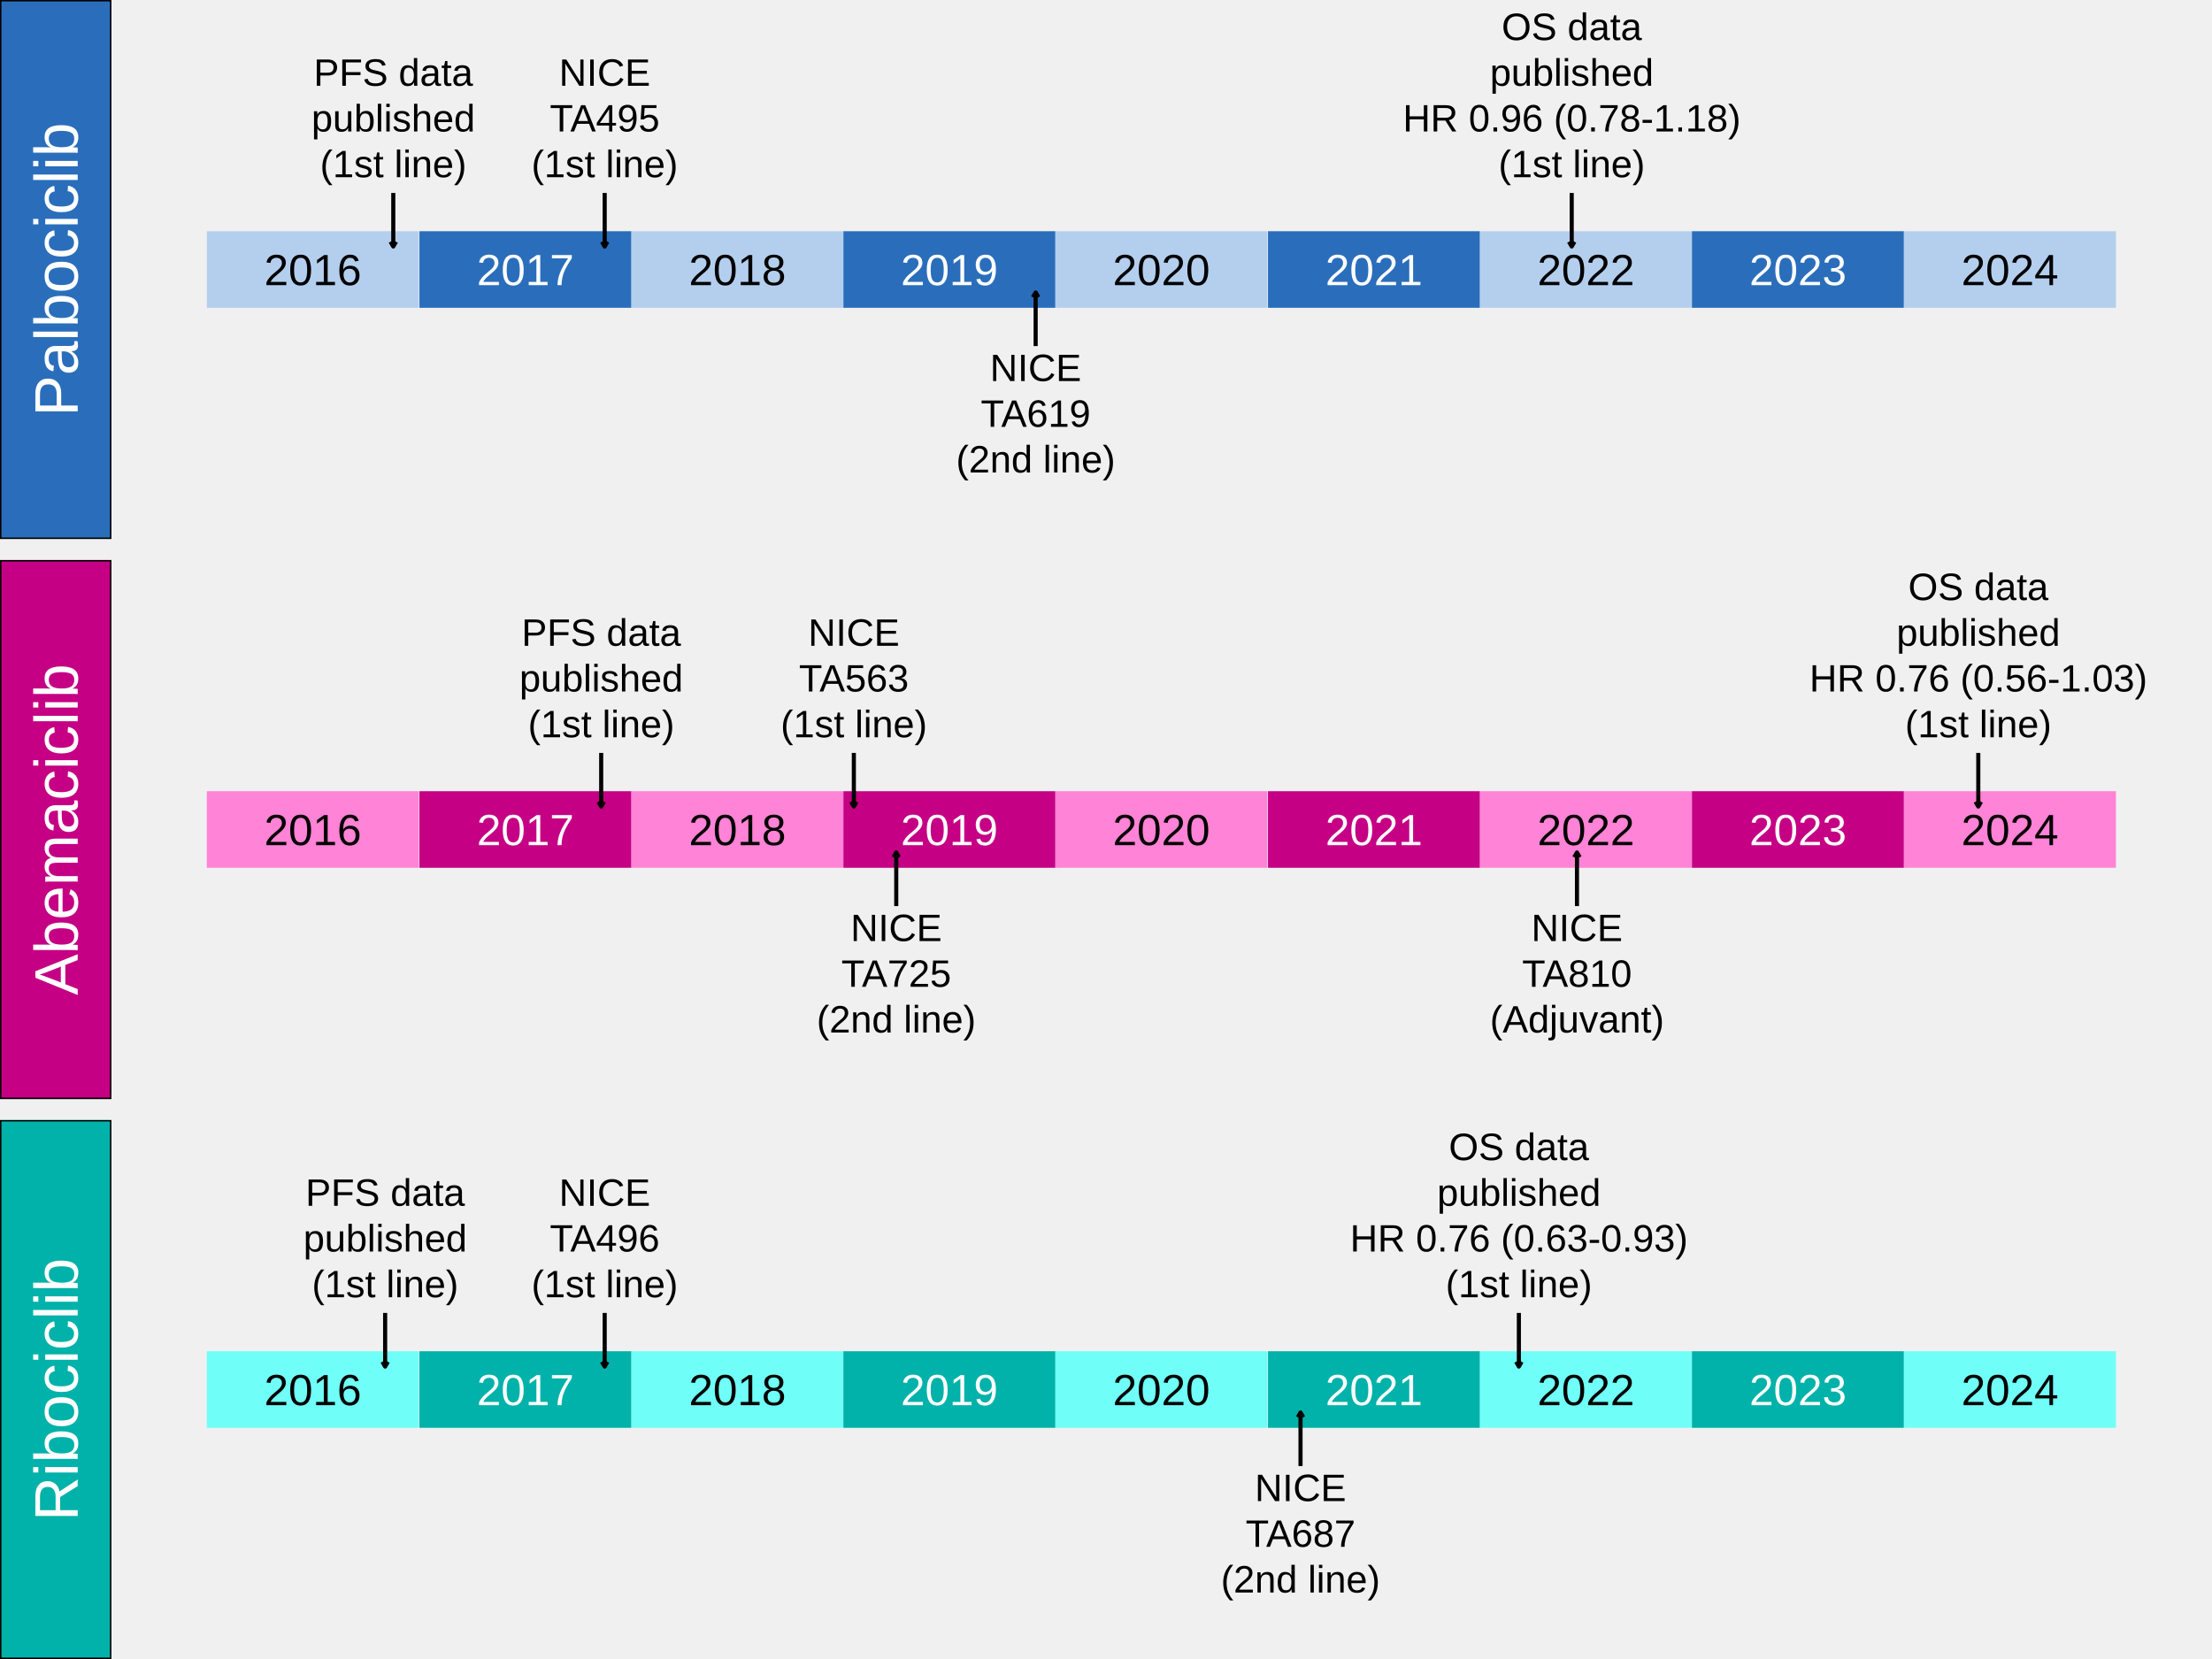
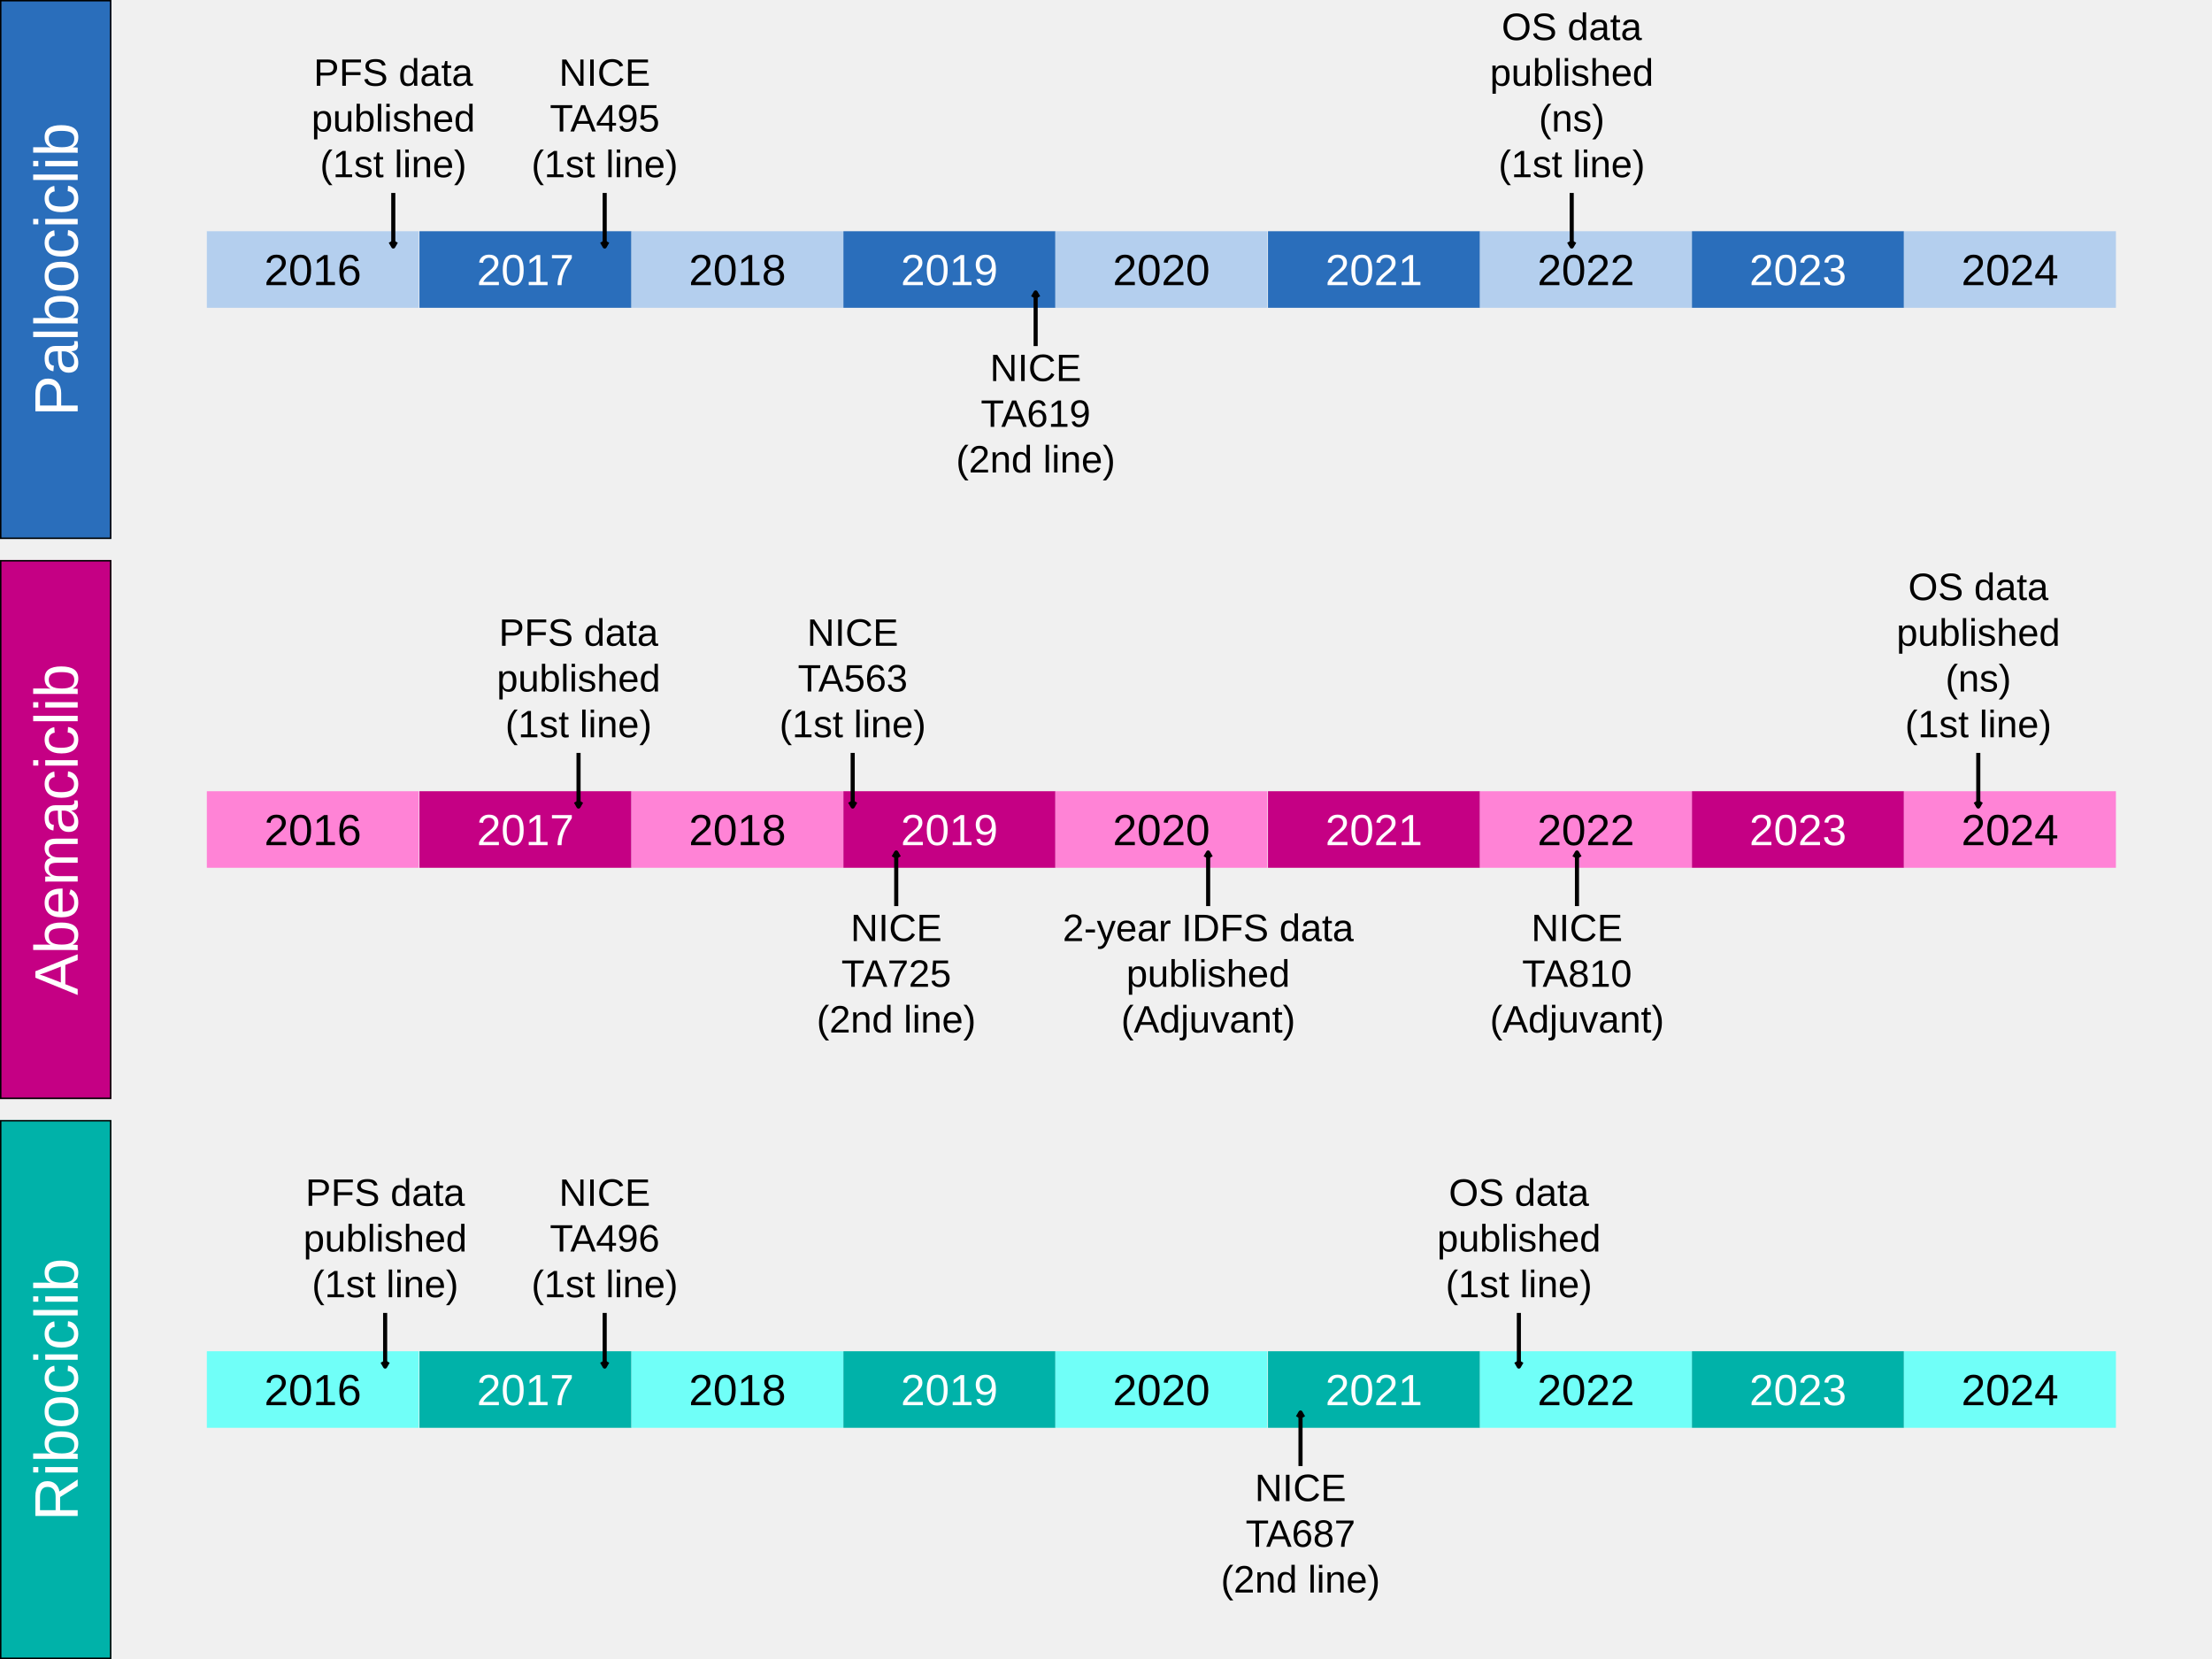
<svg xmlns="http://www.w3.org/2000/svg" width="576.00pt" height="432.00pt" viewBox="0 0 576.00 432.00">
  <g class="svglite">
    <defs>
      <style type="text/css">
    .svglite line, .svglite polyline, .svglite polygon, .svglite path, .svglite rect, .svglite circle {
      fill: none;
      stroke: #000000;
      stroke-linecap: round;
      stroke-linejoin: round;
      stroke-miterlimit: 10.00;
    }
    .svglite text {
      white-space: pre;
    }
    .svglite g.glyphgroup path {
      fill: inherit;
      stroke: none;
    }
  </style>
    </defs>
    <rect width="100%" height="100%" style="stroke: none; fill: none;" />
    <defs>
      <clipPath id="cpMC4wMHw1NzYuMDB8MC4wMHw0MzIuMDA=">
        <rect x="0.00" y="0.00" width="576.00" height="432.00" />
      </clipPath>
    </defs>
    <g clip-path="url(#cpMC4wMHw1NzYuMDB8MC4wMHw0MzIuMDA=)">
      <rect x="0.00" y="0.00" width="576.00" height="432.00" style="stroke-width: 0.00; stroke: none;" />
    </g>
    <defs>
      <clipPath id="cpMjkuMDB8NTc2LjAwfDAuMDB8MTQwLjM1">
        <rect x="29.00" y="0.00" width="547.00" height="140.35" />
      </clipPath>
    </defs>
    <g clip-path="url(#cpMjkuMDB8NTc2LjAwfDAuMDB8MTQwLjM1)">
      <rect x="53.86" y="60.21" width="55.20" height="19.94" style="stroke-width: 1.07; stroke: none; stroke-linecap: butt; stroke-linejoin: miter; fill: #B4CFEE;" />
      <rect x="109.22" y="60.21" width="55.20" height="19.94" style="stroke-width: 1.07; stroke: none; stroke-linecap: butt; stroke-linejoin: miter; fill: #2A6EBB;" />
      <rect x="164.42" y="60.21" width="55.20" height="19.94" style="stroke-width: 1.07; stroke: none; stroke-linecap: butt; stroke-linejoin: miter; fill: #B4CFEE;" />
      <rect x="219.62" y="60.21" width="55.20" height="19.94" style="stroke-width: 1.07; stroke: none; stroke-linecap: butt; stroke-linejoin: miter; fill: #2A6EBB;" />
      <rect x="274.82" y="60.21" width="55.20" height="19.94" style="stroke-width: 1.07; stroke: none; stroke-linecap: butt; stroke-linejoin: miter; fill: #B4CFEE;" />
      <rect x="330.18" y="60.21" width="55.20" height="19.94" style="stroke-width: 1.07; stroke: none; stroke-linecap: butt; stroke-linejoin: miter; fill: #2A6EBB;" />
      <rect x="385.38" y="60.21" width="55.20" height="19.94" style="stroke-width: 1.07; stroke: none; stroke-linecap: butt; stroke-linejoin: miter; fill: #B4CFEE;" />
      <rect x="440.58" y="60.21" width="55.20" height="19.94" style="stroke-width: 1.07; stroke: none; stroke-linecap: butt; stroke-linejoin: miter; fill: #2A6EBB;" />
      <rect x="495.78" y="60.21" width="55.20" height="19.94" style="stroke-width: 1.07; stroke: none; stroke-linecap: butt; stroke-linejoin: miter; fill: #B4CFEE;" />
      <text x="136.82" y="74.25" text-anchor="middle" style="font-size: 11.38px;fill: #FFFFFF; font-family: &quot;Arial&quot;;" textLength="25.31px" lengthAdjust="spacingAndGlyphs">2017</text>
      <text x="247.22" y="74.25" text-anchor="middle" style="font-size: 11.38px;fill: #FFFFFF; font-family: &quot;Arial&quot;;" textLength="25.31px" lengthAdjust="spacingAndGlyphs">2019</text>
      <text x="357.78" y="74.25" text-anchor="middle" style="font-size: 11.38px;fill: #FFFFFF; font-family: &quot;Arial&quot;;" textLength="25.31px" lengthAdjust="spacingAndGlyphs">2021</text>
      <text x="468.18" y="74.25" text-anchor="middle" style="font-size: 11.38px;fill: #FFFFFF; font-family: &quot;Arial&quot;;" textLength="25.31px" lengthAdjust="spacingAndGlyphs">2023</text>
      <text x="81.46" y="74.25" text-anchor="middle" style="font-size: 11.38px; font-family: &quot;Arial&quot;;" textLength="25.31px" lengthAdjust="spacingAndGlyphs">2016</text>
      <text x="192.02" y="74.25" text-anchor="middle" style="font-size: 11.38px; font-family: &quot;Arial&quot;;" textLength="25.31px" lengthAdjust="spacingAndGlyphs">2018</text>
      <text x="302.42" y="74.25" text-anchor="middle" style="font-size: 11.38px; font-family: &quot;Arial&quot;;" textLength="25.31px" lengthAdjust="spacingAndGlyphs">2020</text>
      <text x="412.98" y="74.25" text-anchor="middle" style="font-size: 11.38px; font-family: &quot;Arial&quot;;" textLength="25.31px" lengthAdjust="spacingAndGlyphs">2022</text>
      <text x="523.38" y="74.25" text-anchor="middle" style="font-size: 11.38px; font-family: &quot;Arial&quot;;" textLength="25.31px" lengthAdjust="spacingAndGlyphs">2024</text>
      <line x1="157.46" y1="64.19" x2="157.46" y2="50.24" style="stroke-width: 1.07; stroke-linecap: butt;" />
      <polyline points="156.74,62.95 157.46,64.19 158.18,62.95 " style="stroke-width: 1.07; stroke-linecap: butt;" />
      <line x1="269.68" y1="76.15" x2="269.68" y2="90.11" style="stroke-width: 1.07; stroke-linecap: butt;" />
      <polyline points="270.40,77.40 269.68,76.15 268.96,77.40 " style="stroke-width: 1.07; stroke-linecap: butt;" />
+       <line x1="102.41" y1="64.19" x2="102.41" y2="50.24" style="stroke-width: 1.07; stroke-linecap: butt;" />
+       <polyline points="101.69,62.95 102.41,64.19 103.13,62.95 " style="stroke-width: 1.07; stroke-linecap: butt;" />
      <line x1="409.27" y1="64.19" x2="409.27" y2="50.24" style="stroke-width: 1.07; stroke-linecap: butt;" />
      <polyline points="408.55,62.95 409.27,64.19 409.99,62.95 " style="stroke-width: 1.07; stroke-linecap: butt;" />
-       <line x1="102.41" y1="64.19" x2="102.41" y2="50.24" style="stroke-width: 1.07; stroke-linecap: butt;" />
-       <polyline points="101.69,62.95 102.41,64.19 103.13,62.95 " style="stroke-width: 1.07; stroke-linecap: butt;" />
      <text x="145.57" y="22.34" style="font-size: 9.96px; font-family: &quot;Arial&quot;;" textLength="23.78px" lengthAdjust="spacingAndGlyphs">NICE</text>
      <text x="143.17" y="34.24" style="font-size: 9.96px; font-family: &quot;Arial&quot;;" textLength="28.58px" lengthAdjust="spacingAndGlyphs">TA495</text>
      <text x="138.37" y="46.15" style="font-size: 9.96px; font-family: &quot;Arial&quot;;" textLength="16.59px" lengthAdjust="spacingAndGlyphs">(1st</text>
      <text x="157.73" y="46.15" style="font-size: 9.96px; font-family: &quot;Arial&quot;;" textLength="18.81px" lengthAdjust="spacingAndGlyphs">line)</text>
      <text x="257.79" y="99.23" style="font-size: 9.96px; font-family: &quot;Arial&quot;;" textLength="23.78px" lengthAdjust="spacingAndGlyphs">NICE</text>
      <text x="255.39" y="111.14" style="font-size: 9.96px; font-family: &quot;Arial&quot;;" textLength="28.58px" lengthAdjust="spacingAndGlyphs">TA619</text>
      <text x="248.94" y="123.04" style="font-size: 9.96px; font-family: &quot;Arial&quot;;" textLength="19.91px" lengthAdjust="spacingAndGlyphs">(2nd</text>
      <text x="271.61" y="123.04" style="font-size: 9.96px; font-family: &quot;Arial&quot;;" textLength="18.81px" lengthAdjust="spacingAndGlyphs">line)</text>
-       <text x="391.02" y="10.43" style="font-size: 9.96px; font-family: &quot;Arial&quot;;" textLength="14.38px" lengthAdjust="spacingAndGlyphs">OS</text>
-       <text x="408.16" y="10.43" style="font-size: 9.96px; font-family: &quot;Arial&quot;;" textLength="19.36px" lengthAdjust="spacingAndGlyphs">data</text>
-       <text x="387.97" y="22.34" style="font-size: 9.96px; font-family: &quot;Arial&quot;;" textLength="42.61px" lengthAdjust="spacingAndGlyphs">published</text>
-       <text x="365.31" y="34.24" style="font-size: 9.96px; font-family: &quot;Arial&quot;;" textLength="14.38px" lengthAdjust="spacingAndGlyphs">HR</text>
-       <text x="382.45" y="34.24" style="font-size: 9.96px; font-family: &quot;Arial&quot;;" textLength="19.36px" lengthAdjust="spacingAndGlyphs">0.96</text>
-       <text x="404.58" y="34.24" style="font-size: 9.96px; font-family: &quot;Arial&quot;;" textLength="48.66px" lengthAdjust="spacingAndGlyphs">(0.78-1.18)</text>
-       <text x="390.19" y="46.15" style="font-size: 9.96px; font-family: &quot;Arial&quot;;" textLength="16.59px" lengthAdjust="spacingAndGlyphs">(1st</text>
-       <text x="409.55" y="46.15" style="font-size: 9.96px; font-family: &quot;Arial&quot;;" textLength="18.81px" lengthAdjust="spacingAndGlyphs">line)</text>
      <text x="81.67" y="22.34" style="font-size: 9.96px; font-family: &quot;Arial&quot;;" textLength="19.36px" lengthAdjust="spacingAndGlyphs">PFS</text>
      <text x="103.79" y="22.34" style="font-size: 9.96px; font-family: &quot;Arial&quot;;" textLength="19.36px" lengthAdjust="spacingAndGlyphs">data</text>
      <text x="81.10" y="34.24" style="font-size: 9.96px; font-family: &quot;Arial&quot;;" textLength="42.61px" lengthAdjust="spacingAndGlyphs">published</text>
      <text x="83.32" y="46.15" style="font-size: 9.96px; font-family: &quot;Arial&quot;;" textLength="16.59px" lengthAdjust="spacingAndGlyphs">(1st</text>
      <text x="102.68" y="46.15" style="font-size: 9.96px; font-family: &quot;Arial&quot;;" textLength="18.81px" lengthAdjust="spacingAndGlyphs">line)</text>
+       <text x="391.02" y="10.43" style="font-size: 9.96px; font-family: &quot;Arial&quot;;" textLength="14.38px" lengthAdjust="spacingAndGlyphs">OS</text>
+       <text x="408.16" y="10.43" style="font-size: 9.96px; font-family: &quot;Arial&quot;;" textLength="19.36px" lengthAdjust="spacingAndGlyphs">data</text>
+       <text x="387.97" y="22.34" style="font-size: 9.96px; font-family: &quot;Arial&quot;;" textLength="42.61px" lengthAdjust="spacingAndGlyphs">published</text>
+       <text x="400.70" y="34.24" style="font-size: 9.96px; font-family: &quot;Arial&quot;;" textLength="17.14px" lengthAdjust="spacingAndGlyphs">(ns)</text>
+       <text x="390.19" y="46.15" style="font-size: 9.96px; font-family: &quot;Arial&quot;;" textLength="16.59px" lengthAdjust="spacingAndGlyphs">(1st</text>
+       <text x="409.55" y="46.15" style="font-size: 9.96px; font-family: &quot;Arial&quot;;" textLength="18.81px" lengthAdjust="spacingAndGlyphs">line)</text>
    </g>
    <g clip-path="url(#cpMC4wMHw1NzYuMDB8MC4wMHw0MzIuMDA=)">
</g>
    <defs>
      <clipPath id="cpMjkuMDB8NTc2LjAwfDE0NS44M3wyODYuMTc=">
        <rect x="29.00" y="145.83" width="547.00" height="140.35" />
      </clipPath>
    </defs>
    <g clip-path="url(#cpMjkuMDB8NTc2LjAwfDE0NS44M3wyODYuMTc=)">
      <rect x="53.86" y="206.03" width="55.20" height="19.94" style="stroke-width: 1.07; stroke: none; stroke-linecap: butt; stroke-linejoin: miter; fill: #FF83D6;" />
      <rect x="109.22" y="206.03" width="55.20" height="19.94" style="stroke-width: 1.07; stroke: none; stroke-linecap: butt; stroke-linejoin: miter; fill: #C50084;" />
      <rect x="164.42" y="206.03" width="55.20" height="19.94" style="stroke-width: 1.07; stroke: none; stroke-linecap: butt; stroke-linejoin: miter; fill: #FF83D6;" />
      <rect x="219.62" y="206.03" width="55.20" height="19.94" style="stroke-width: 1.07; stroke: none; stroke-linecap: butt; stroke-linejoin: miter; fill: #C50084;" />
      <rect x="274.82" y="206.03" width="55.20" height="19.94" style="stroke-width: 1.07; stroke: none; stroke-linecap: butt; stroke-linejoin: miter; fill: #FF83D6;" />
      <rect x="330.18" y="206.03" width="55.20" height="19.94" style="stroke-width: 1.07; stroke: none; stroke-linecap: butt; stroke-linejoin: miter; fill: #C50084;" />
      <rect x="385.38" y="206.03" width="55.20" height="19.94" style="stroke-width: 1.07; stroke: none; stroke-linecap: butt; stroke-linejoin: miter; fill: #FF83D6;" />
      <rect x="440.58" y="206.03" width="55.20" height="19.94" style="stroke-width: 1.07; stroke: none; stroke-linecap: butt; stroke-linejoin: miter; fill: #C50084;" />
      <rect x="495.78" y="206.03" width="55.20" height="19.94" style="stroke-width: 1.07; stroke: none; stroke-linecap: butt; stroke-linejoin: miter; fill: #FF83D6;" />
      <text x="136.82" y="220.07" text-anchor="middle" style="font-size: 11.38px;fill: #FFFFFF; font-family: &quot;Arial&quot;;" textLength="25.31px" lengthAdjust="spacingAndGlyphs">2017</text>
      <text x="247.22" y="220.07" text-anchor="middle" style="font-size: 11.38px;fill: #FFFFFF; font-family: &quot;Arial&quot;;" textLength="25.31px" lengthAdjust="spacingAndGlyphs">2019</text>
      <text x="357.78" y="220.07" text-anchor="middle" style="font-size: 11.38px;fill: #FFFFFF; font-family: &quot;Arial&quot;;" textLength="25.31px" lengthAdjust="spacingAndGlyphs">2021</text>
      <text x="468.18" y="220.07" text-anchor="middle" style="font-size: 11.38px;fill: #FFFFFF; font-family: &quot;Arial&quot;;" textLength="25.31px" lengthAdjust="spacingAndGlyphs">2023</text>
      <text x="81.46" y="220.07" text-anchor="middle" style="font-size: 11.38px; font-family: &quot;Arial&quot;;" textLength="25.31px" lengthAdjust="spacingAndGlyphs">2016</text>
      <text x="192.02" y="220.07" text-anchor="middle" style="font-size: 11.38px; font-family: &quot;Arial&quot;;" textLength="25.31px" lengthAdjust="spacingAndGlyphs">2018</text>
      <text x="302.42" y="220.07" text-anchor="middle" style="font-size: 11.38px; font-family: &quot;Arial&quot;;" textLength="25.31px" lengthAdjust="spacingAndGlyphs">2020</text>
      <text x="412.98" y="220.07" text-anchor="middle" style="font-size: 11.38px; font-family: &quot;Arial&quot;;" textLength="25.31px" lengthAdjust="spacingAndGlyphs">2022</text>
      <text x="523.38" y="220.07" text-anchor="middle" style="font-size: 11.38px; font-family: &quot;Arial&quot;;" textLength="25.31px" lengthAdjust="spacingAndGlyphs">2024</text>
-       <line x1="515.14" y1="210.02" x2="515.14" y2="196.06" style="stroke-width: 1.07; stroke-linecap: butt;" />
-       <polyline points="514.42,208.77 515.14,210.02 515.86,208.77 " style="stroke-width: 1.07; stroke-linecap: butt;" />
-       <line x1="222.34" y1="210.02" x2="222.34" y2="196.06" style="stroke-width: 1.07; stroke-linecap: butt;" />
-       <polyline points="221.62,208.77 222.34,210.02 223.06,208.77 " style="stroke-width: 1.07; stroke-linecap: butt;" />
+       <line x1="222.04" y1="210.02" x2="222.04" y2="196.06" style="stroke-width: 1.07; stroke-linecap: butt;" />
+       <polyline points="221.32,208.77 222.04,210.02 222.76,208.77 " style="stroke-width: 1.07; stroke-linecap: butt;" />
      <line x1="233.38" y1="221.98" x2="233.38" y2="235.94" style="stroke-width: 1.07; stroke-linecap: butt;" />
      <polyline points="234.10,223.23 233.38,221.98 232.66,223.23 " style="stroke-width: 1.07; stroke-linecap: butt;" />
      <line x1="410.64" y1="221.98" x2="410.64" y2="235.94" style="stroke-width: 1.07; stroke-linecap: butt;" />
      <polyline points="411.36,223.23 410.64,221.98 409.92,223.23 " style="stroke-width: 1.07; stroke-linecap: butt;" />
-       <line x1="156.55" y1="210.02" x2="156.55" y2="196.06" style="stroke-width: 1.07; stroke-linecap: butt;" />
-       <polyline points="155.83,208.77 156.55,210.02 157.27,208.77 " style="stroke-width: 1.07; stroke-linecap: butt;" />
-       <text x="496.89" y="156.26" style="font-size: 9.96px; font-family: &quot;Arial&quot;;" textLength="14.38px" lengthAdjust="spacingAndGlyphs">OS</text>
-       <text x="514.03" y="156.26" style="font-size: 9.96px; font-family: &quot;Arial&quot;;" textLength="19.36px" lengthAdjust="spacingAndGlyphs">data</text>
-       <text x="493.84" y="168.16" style="font-size: 9.96px; font-family: &quot;Arial&quot;;" textLength="42.61px" lengthAdjust="spacingAndGlyphs">published</text>
-       <text x="471.18" y="180.07" style="font-size: 9.96px; font-family: &quot;Arial&quot;;" textLength="14.38px" lengthAdjust="spacingAndGlyphs">HR</text>
-       <text x="488.32" y="180.07" style="font-size: 9.96px; font-family: &quot;Arial&quot;;" textLength="19.36px" lengthAdjust="spacingAndGlyphs">0.76</text>
-       <text x="510.45" y="180.07" style="font-size: 9.96px; font-family: &quot;Arial&quot;;" textLength="48.66px" lengthAdjust="spacingAndGlyphs">(0.56-1.03)</text>
-       <text x="496.06" y="191.98" style="font-size: 9.96px; font-family: &quot;Arial&quot;;" textLength="16.59px" lengthAdjust="spacingAndGlyphs">(1st</text>
-       <text x="515.41" y="191.98" style="font-size: 9.96px; font-family: &quot;Arial&quot;;" textLength="18.81px" lengthAdjust="spacingAndGlyphs">line)</text>
-       <text x="210.45" y="168.16" style="font-size: 9.96px; font-family: &quot;Arial&quot;;" textLength="23.78px" lengthAdjust="spacingAndGlyphs">NICE</text>
-       <text x="208.05" y="180.07" style="font-size: 9.96px; font-family: &quot;Arial&quot;;" textLength="28.58px" lengthAdjust="spacingAndGlyphs">TA563</text>
-       <text x="203.26" y="191.98" style="font-size: 9.96px; font-family: &quot;Arial&quot;;" textLength="16.59px" lengthAdjust="spacingAndGlyphs">(1st</text>
-       <text x="222.62" y="191.98" style="font-size: 9.96px; font-family: &quot;Arial&quot;;" textLength="18.81px" lengthAdjust="spacingAndGlyphs">line)</text>
+       <line x1="150.65" y1="210.02" x2="150.65" y2="196.06" style="stroke-width: 1.07; stroke-linecap: butt;" />
+       <polyline points="149.93,208.77 150.65,210.02 151.37,208.77 " style="stroke-width: 1.07; stroke-linecap: butt;" />
+       <line x1="314.60" y1="221.98" x2="314.60" y2="235.94" style="stroke-width: 1.07; stroke-linecap: butt;" />
+       <polyline points="315.32,223.23 314.60,221.98 313.88,223.23 " style="stroke-width: 1.07; stroke-linecap: butt;" />
+       <line x1="515.14" y1="210.02" x2="515.14" y2="196.06" style="stroke-width: 1.07; stroke-linecap: butt;" />
+       <polyline points="514.42,208.77 515.14,210.02 515.86,208.77 " style="stroke-width: 1.07; stroke-linecap: butt;" />
+       <text x="210.15" y="168.16" style="font-size: 9.96px; font-family: &quot;Arial&quot;;" textLength="23.78px" lengthAdjust="spacingAndGlyphs">NICE</text>
+       <text x="207.75" y="180.07" style="font-size: 9.96px; font-family: &quot;Arial&quot;;" textLength="28.58px" lengthAdjust="spacingAndGlyphs">TA563</text>
+       <text x="202.95" y="191.98" style="font-size: 9.96px; font-family: &quot;Arial&quot;;" textLength="16.59px" lengthAdjust="spacingAndGlyphs">(1st</text>
+       <text x="222.31" y="191.98" style="font-size: 9.96px; font-family: &quot;Arial&quot;;" textLength="18.81px" lengthAdjust="spacingAndGlyphs">line)</text>
      <text x="221.49" y="245.06" style="font-size: 9.96px; font-family: &quot;Arial&quot;;" textLength="23.78px" lengthAdjust="spacingAndGlyphs">NICE</text>
      <text x="219.09" y="256.96" style="font-size: 9.96px; font-family: &quot;Arial&quot;;" textLength="28.58px" lengthAdjust="spacingAndGlyphs">TA725</text>
      <text x="212.64" y="268.87" style="font-size: 9.96px; font-family: &quot;Arial&quot;;" textLength="19.91px" lengthAdjust="spacingAndGlyphs">(2nd</text>
      <text x="235.31" y="268.87" style="font-size: 9.96px; font-family: &quot;Arial&quot;;" textLength="18.81px" lengthAdjust="spacingAndGlyphs">line)</text>
      <text x="398.74" y="245.06" style="font-size: 9.96px; font-family: &quot;Arial&quot;;" textLength="23.78px" lengthAdjust="spacingAndGlyphs">NICE</text>
      <text x="396.35" y="256.96" style="font-size: 9.96px; font-family: &quot;Arial&quot;;" textLength="28.58px" lengthAdjust="spacingAndGlyphs">TA810</text>
      <text x="387.96" y="268.87" style="font-size: 9.96px; font-family: &quot;Arial&quot;;" textLength="45.36px" lengthAdjust="spacingAndGlyphs">(Adjuvant)</text>
-       <text x="135.81" y="168.16" style="font-size: 9.96px; font-family: &quot;Arial&quot;;" textLength="19.36px" lengthAdjust="spacingAndGlyphs">PFS</text>
-       <text x="157.94" y="168.16" style="font-size: 9.96px; font-family: &quot;Arial&quot;;" textLength="19.36px" lengthAdjust="spacingAndGlyphs">data</text>
-       <text x="135.25" y="180.07" style="font-size: 9.96px; font-family: &quot;Arial&quot;;" textLength="42.61px" lengthAdjust="spacingAndGlyphs">published</text>
-       <text x="137.47" y="191.98" style="font-size: 9.96px; font-family: &quot;Arial&quot;;" textLength="16.59px" lengthAdjust="spacingAndGlyphs">(1st</text>
-       <text x="156.83" y="191.98" style="font-size: 9.96px; font-family: &quot;Arial&quot;;" textLength="18.81px" lengthAdjust="spacingAndGlyphs">line)</text>
+       <text x="129.91" y="168.16" style="font-size: 9.96px; font-family: &quot;Arial&quot;;" textLength="19.36px" lengthAdjust="spacingAndGlyphs">PFS</text>
+       <text x="152.04" y="168.16" style="font-size: 9.96px; font-family: &quot;Arial&quot;;" textLength="19.36px" lengthAdjust="spacingAndGlyphs">data</text>
+       <text x="129.35" y="180.07" style="font-size: 9.96px; font-family: &quot;Arial&quot;;" textLength="42.61px" lengthAdjust="spacingAndGlyphs">published</text>
+       <text x="131.57" y="191.98" style="font-size: 9.96px; font-family: &quot;Arial&quot;;" textLength="16.59px" lengthAdjust="spacingAndGlyphs">(1st</text>
+       <text x="150.93" y="191.98" style="font-size: 9.96px; font-family: &quot;Arial&quot;;" textLength="18.81px" lengthAdjust="spacingAndGlyphs">line)</text>
+       <text x="276.72" y="245.06" style="font-size: 9.96px; font-family: &quot;Arial&quot;;" textLength="28.20px" lengthAdjust="spacingAndGlyphs">2-year</text>
+       <text x="307.68" y="245.06" style="font-size: 9.96px; font-family: &quot;Arial&quot;;" textLength="22.67px" lengthAdjust="spacingAndGlyphs">IDFS</text>
+       <text x="333.12" y="245.06" style="font-size: 9.96px; font-family: &quot;Arial&quot;;" textLength="19.36px" lengthAdjust="spacingAndGlyphs">data</text>
+       <text x="293.29" y="256.96" style="font-size: 9.96px; font-family: &quot;Arial&quot;;" textLength="42.61px" lengthAdjust="spacingAndGlyphs">published</text>
+       <text x="291.92" y="268.87" style="font-size: 9.96px; font-family: &quot;Arial&quot;;" textLength="45.36px" lengthAdjust="spacingAndGlyphs">(Adjuvant)</text>
+       <text x="496.89" y="156.26" style="font-size: 9.96px; font-family: &quot;Arial&quot;;" textLength="14.38px" lengthAdjust="spacingAndGlyphs">OS</text>
+       <text x="514.03" y="156.26" style="font-size: 9.96px; font-family: &quot;Arial&quot;;" textLength="19.36px" lengthAdjust="spacingAndGlyphs">data</text>
+       <text x="493.84" y="168.16" style="font-size: 9.96px; font-family: &quot;Arial&quot;;" textLength="42.61px" lengthAdjust="spacingAndGlyphs">published</text>
+       <text x="506.57" y="180.07" style="font-size: 9.96px; font-family: &quot;Arial&quot;;" textLength="17.14px" lengthAdjust="spacingAndGlyphs">(ns)</text>
+       <text x="496.06" y="191.98" style="font-size: 9.96px; font-family: &quot;Arial&quot;;" textLength="16.59px" lengthAdjust="spacingAndGlyphs">(1st</text>
+       <text x="515.41" y="191.98" style="font-size: 9.96px; font-family: &quot;Arial&quot;;" textLength="18.81px" lengthAdjust="spacingAndGlyphs">line)</text>
    </g>
    <g clip-path="url(#cpMC4wMHw1NzYuMDB8MC4wMHw0MzIuMDA=)">
</g>
    <defs>
      <clipPath id="cpMjkuMDB8NTc2LjAwfDI5MS42NXw0MzIuMDA=">
        <rect x="29.00" y="291.65" width="547.00" height="140.35" />
      </clipPath>
    </defs>
    <g clip-path="url(#cpMjkuMDB8NTc2LjAwfDI5MS42NXw0MzIuMDA=)">
      <rect x="53.86" y="351.86" width="55.20" height="19.94" style="stroke-width: 1.07; stroke: none; stroke-linecap: butt; stroke-linejoin: miter; fill: #70FFF8;" />
      <rect x="109.22" y="351.86" width="55.20" height="19.94" style="stroke-width: 1.07; stroke: none; stroke-linecap: butt; stroke-linejoin: miter; fill: #00B2A9;" />
      <rect x="164.42" y="351.86" width="55.20" height="19.94" style="stroke-width: 1.07; stroke: none; stroke-linecap: butt; stroke-linejoin: miter; fill: #70FFF8;" />
      <rect x="219.62" y="351.86" width="55.20" height="19.94" style="stroke-width: 1.07; stroke: none; stroke-linecap: butt; stroke-linejoin: miter; fill: #00B2A9;" />
      <rect x="274.82" y="351.86" width="55.20" height="19.94" style="stroke-width: 1.07; stroke: none; stroke-linecap: butt; stroke-linejoin: miter; fill: #70FFF8;" />
      <rect x="330.18" y="351.86" width="55.20" height="19.94" style="stroke-width: 1.07; stroke: none; stroke-linecap: butt; stroke-linejoin: miter; fill: #00B2A9;" />
      <rect x="385.38" y="351.86" width="55.20" height="19.94" style="stroke-width: 1.07; stroke: none; stroke-linecap: butt; stroke-linejoin: miter; fill: #70FFF8;" />
      <rect x="440.58" y="351.86" width="55.20" height="19.94" style="stroke-width: 1.07; stroke: none; stroke-linecap: butt; stroke-linejoin: miter; fill: #00B2A9;" />
      <rect x="495.78" y="351.86" width="55.20" height="19.94" style="stroke-width: 1.07; stroke: none; stroke-linecap: butt; stroke-linejoin: miter; fill: #70FFF8;" />
      <text x="136.82" y="365.90" text-anchor="middle" style="font-size: 11.38px;fill: #FFFFFF; font-family: &quot;Arial&quot;;" textLength="25.31px" lengthAdjust="spacingAndGlyphs">2017</text>
      <text x="247.22" y="365.90" text-anchor="middle" style="font-size: 11.38px;fill: #FFFFFF; font-family: &quot;Arial&quot;;" textLength="25.31px" lengthAdjust="spacingAndGlyphs">2019</text>
      <text x="357.78" y="365.90" text-anchor="middle" style="font-size: 11.38px;fill: #FFFFFF; font-family: &quot;Arial&quot;;" textLength="25.31px" lengthAdjust="spacingAndGlyphs">2021</text>
      <text x="468.18" y="365.90" text-anchor="middle" style="font-size: 11.38px;fill: #FFFFFF; font-family: &quot;Arial&quot;;" textLength="25.31px" lengthAdjust="spacingAndGlyphs">2023</text>
      <text x="81.46" y="365.90" text-anchor="middle" style="font-size: 11.38px; font-family: &quot;Arial&quot;;" textLength="25.31px" lengthAdjust="spacingAndGlyphs">2016</text>
      <text x="192.02" y="365.90" text-anchor="middle" style="font-size: 11.38px; font-family: &quot;Arial&quot;;" textLength="25.31px" lengthAdjust="spacingAndGlyphs">2018</text>
      <text x="302.42" y="365.90" text-anchor="middle" style="font-size: 11.38px; font-family: &quot;Arial&quot;;" textLength="25.31px" lengthAdjust="spacingAndGlyphs">2020</text>
      <text x="412.98" y="365.90" text-anchor="middle" style="font-size: 11.38px; font-family: &quot;Arial&quot;;" textLength="25.31px" lengthAdjust="spacingAndGlyphs">2022</text>
      <text x="523.38" y="365.90" text-anchor="middle" style="font-size: 11.38px; font-family: &quot;Arial&quot;;" textLength="25.31px" lengthAdjust="spacingAndGlyphs">2024</text>
      <line x1="157.46" y1="355.85" x2="157.46" y2="341.89" style="stroke-width: 1.07; stroke-linecap: butt;" />
      <polyline points="156.74,354.60 157.46,355.85 158.18,354.60 " style="stroke-width: 1.07; stroke-linecap: butt;" />
      <line x1="338.65" y1="367.81" x2="338.65" y2="381.76" style="stroke-width: 1.07; stroke-linecap: butt;" />
      <polyline points="339.37,369.05 338.65,367.81 337.93,369.05 " style="stroke-width: 1.07; stroke-linecap: butt;" />
+       <line x1="100.29" y1="355.85" x2="100.29" y2="341.89" style="stroke-width: 1.07; stroke-linecap: butt;" />
+       <polyline points="99.57,354.60 100.29,355.85 101.01,354.60 " style="stroke-width: 1.07; stroke-linecap: butt;" />
      <line x1="395.51" y1="355.85" x2="395.51" y2="341.89" style="stroke-width: 1.07; stroke-linecap: butt;" />
      <polyline points="394.79,354.60 395.51,355.85 396.23,354.60 " style="stroke-width: 1.07; stroke-linecap: butt;" />
-       <line x1="100.29" y1="355.85" x2="100.29" y2="341.89" style="stroke-width: 1.07; stroke-linecap: butt;" />
-       <polyline points="99.57,354.60 100.29,355.85 101.01,354.60 " style="stroke-width: 1.07; stroke-linecap: butt;" />
      <text x="145.57" y="313.99" style="font-size: 9.96px; font-family: &quot;Arial&quot;;" textLength="23.78px" lengthAdjust="spacingAndGlyphs">NICE</text>
      <text x="143.17" y="325.90" style="font-size: 9.96px; font-family: &quot;Arial&quot;;" textLength="28.58px" lengthAdjust="spacingAndGlyphs">TA496</text>
      <text x="138.37" y="337.80" style="font-size: 9.96px; font-family: &quot;Arial&quot;;" textLength="16.59px" lengthAdjust="spacingAndGlyphs">(1st</text>
      <text x="157.73" y="337.80" style="font-size: 9.96px; font-family: &quot;Arial&quot;;" textLength="18.81px" lengthAdjust="spacingAndGlyphs">line)</text>
      <text x="326.75" y="390.88" style="font-size: 9.96px; font-family: &quot;Arial&quot;;" textLength="23.78px" lengthAdjust="spacingAndGlyphs">NICE</text>
      <text x="324.36" y="402.79" style="font-size: 9.96px; font-family: &quot;Arial&quot;;" textLength="28.58px" lengthAdjust="spacingAndGlyphs">TA687</text>
      <text x="317.90" y="414.69" style="font-size: 9.96px; font-family: &quot;Arial&quot;;" textLength="19.91px" lengthAdjust="spacingAndGlyphs">(2nd</text>
      <text x="340.57" y="414.69" style="font-size: 9.96px; font-family: &quot;Arial&quot;;" textLength="18.81px" lengthAdjust="spacingAndGlyphs">line)</text>
-       <text x="377.26" y="302.09" style="font-size: 9.96px; font-family: &quot;Arial&quot;;" textLength="14.38px" lengthAdjust="spacingAndGlyphs">OS</text>
-       <text x="394.40" y="302.09" style="font-size: 9.96px; font-family: &quot;Arial&quot;;" textLength="19.36px" lengthAdjust="spacingAndGlyphs">data</text>
-       <text x="374.21" y="313.99" style="font-size: 9.96px; font-family: &quot;Arial&quot;;" textLength="42.61px" lengthAdjust="spacingAndGlyphs">published</text>
-       <text x="351.55" y="325.90" style="font-size: 9.96px; font-family: &quot;Arial&quot;;" textLength="14.38px" lengthAdjust="spacingAndGlyphs">HR</text>
-       <text x="368.69" y="325.90" style="font-size: 9.96px; font-family: &quot;Arial&quot;;" textLength="19.36px" lengthAdjust="spacingAndGlyphs">0.76</text>
-       <text x="390.82" y="325.90" style="font-size: 9.96px; font-family: &quot;Arial&quot;;" textLength="48.66px" lengthAdjust="spacingAndGlyphs">(0.63-0.93)</text>
-       <text x="376.43" y="337.80" style="font-size: 9.96px; font-family: &quot;Arial&quot;;" textLength="16.59px" lengthAdjust="spacingAndGlyphs">(1st</text>
-       <text x="395.78" y="337.80" style="font-size: 9.96px; font-family: &quot;Arial&quot;;" textLength="18.81px" lengthAdjust="spacingAndGlyphs">line)</text>
      <text x="79.55" y="313.99" style="font-size: 9.96px; font-family: &quot;Arial&quot;;" textLength="19.36px" lengthAdjust="spacingAndGlyphs">PFS</text>
      <text x="101.68" y="313.99" style="font-size: 9.96px; font-family: &quot;Arial&quot;;" textLength="19.36px" lengthAdjust="spacingAndGlyphs">data</text>
      <text x="78.99" y="325.90" style="font-size: 9.96px; font-family: &quot;Arial&quot;;" textLength="42.61px" lengthAdjust="spacingAndGlyphs">published</text>
      <text x="81.21" y="337.80" style="font-size: 9.96px; font-family: &quot;Arial&quot;;" textLength="16.59px" lengthAdjust="spacingAndGlyphs">(1st</text>
      <text x="100.57" y="337.80" style="font-size: 9.96px; font-family: &quot;Arial&quot;;" textLength="18.81px" lengthAdjust="spacingAndGlyphs">line)</text>
+       <text x="377.26" y="313.99" style="font-size: 9.96px; font-family: &quot;Arial&quot;;" textLength="14.38px" lengthAdjust="spacingAndGlyphs">OS</text>
+       <text x="394.40" y="313.99" style="font-size: 9.96px; font-family: &quot;Arial&quot;;" textLength="19.36px" lengthAdjust="spacingAndGlyphs">data</text>
+       <text x="374.21" y="325.90" style="font-size: 9.96px; font-family: &quot;Arial&quot;;" textLength="42.61px" lengthAdjust="spacingAndGlyphs">published</text>
+       <text x="376.43" y="337.80" style="font-size: 9.96px; font-family: &quot;Arial&quot;;" textLength="16.59px" lengthAdjust="spacingAndGlyphs">(1st</text>
+       <text x="395.78" y="337.80" style="font-size: 9.96px; font-family: &quot;Arial&quot;;" textLength="18.81px" lengthAdjust="spacingAndGlyphs">line)</text>
    </g>
    <g clip-path="url(#cpMC4wMHw1NzYuMDB8MC4wMHw0MzIuMDA=)">
</g>
    <defs>
      <clipPath id="cpMC4wMHwyOS4wMHwwLjAwfDE0MC4zNQ==">
        <rect x="0" y="0.00" width="29.00" height="140.35" />
      </clipPath>
    </defs>
    <g clip-path="url(#cpMC4wMHwyOS4wMHwwLjAwfDE0MC4zNQ==)">
      <rect x="0.00" y="0" width="29.00" height="140.35" style="stroke-width: 0.75; fill: #2A6EBB;" />
      <text transform="translate(20.23,70.17) rotate(-90)" text-anchor="middle" style="font-size: 16.00px;fill: #FFFFFF; font-family: &quot;Arial&quot;;" textLength="76.55px" lengthAdjust="spacingAndGlyphs">Palbociclib</text>
    </g>
    <g clip-path="url(#cpMC4wMHw1NzYuMDB8MC4wMHw0MzIuMDA=)">
</g>
    <defs>
      <clipPath id="cpMC4wMHwyOS4wMHwxNDUuODN8Mjg2LjE3">
        <rect x="0" y="145.83" width="29.00" height="140.35" />
      </clipPath>
    </defs>
    <g clip-path="url(#cpMC4wMHwyOS4wMHwxNDUuODN8Mjg2LjE3)">
      <rect x="0.00" y="145.83" width="29.00" height="140.35" style="stroke-width: 0.75; fill: #C50084;" />
      <text transform="translate(20.23,216.00) rotate(-90)" text-anchor="middle" style="font-size: 16.00px;fill: #FFFFFF; font-family: &quot;Arial&quot;;" textLength="86.31px" lengthAdjust="spacingAndGlyphs">Abemaciclib</text>
    </g>
    <g clip-path="url(#cpMC4wMHw1NzYuMDB8MC4wMHw0MzIuMDA=)">
</g>
    <defs>
      <clipPath id="cpMC4wMHwyOS4wMHwyOTEuNjV8NDMyLjAw">
        <rect x="0" y="291.65" width="29.00" height="140.35" />
      </clipPath>
    </defs>
    <g clip-path="url(#cpMC4wMHwyOS4wMHwyOTEuNjV8NDMyLjAw)">
      <rect x="0.00" y="291.65" width="29.00" height="140.35" style="stroke-width: 0.75; fill: #00B2A9;" />
      <text transform="translate(20.23,361.83) rotate(-90)" text-anchor="middle" style="font-size: 16.00px;fill: #FFFFFF; font-family: &quot;Arial&quot;;" textLength="68.53px" lengthAdjust="spacingAndGlyphs">Ribociclib</text>
    </g>
    <g clip-path="url(#cpMC4wMHw1NzYuMDB8MC4wMHw0MzIuMDA=)">
</g>
  </g>
</svg>
